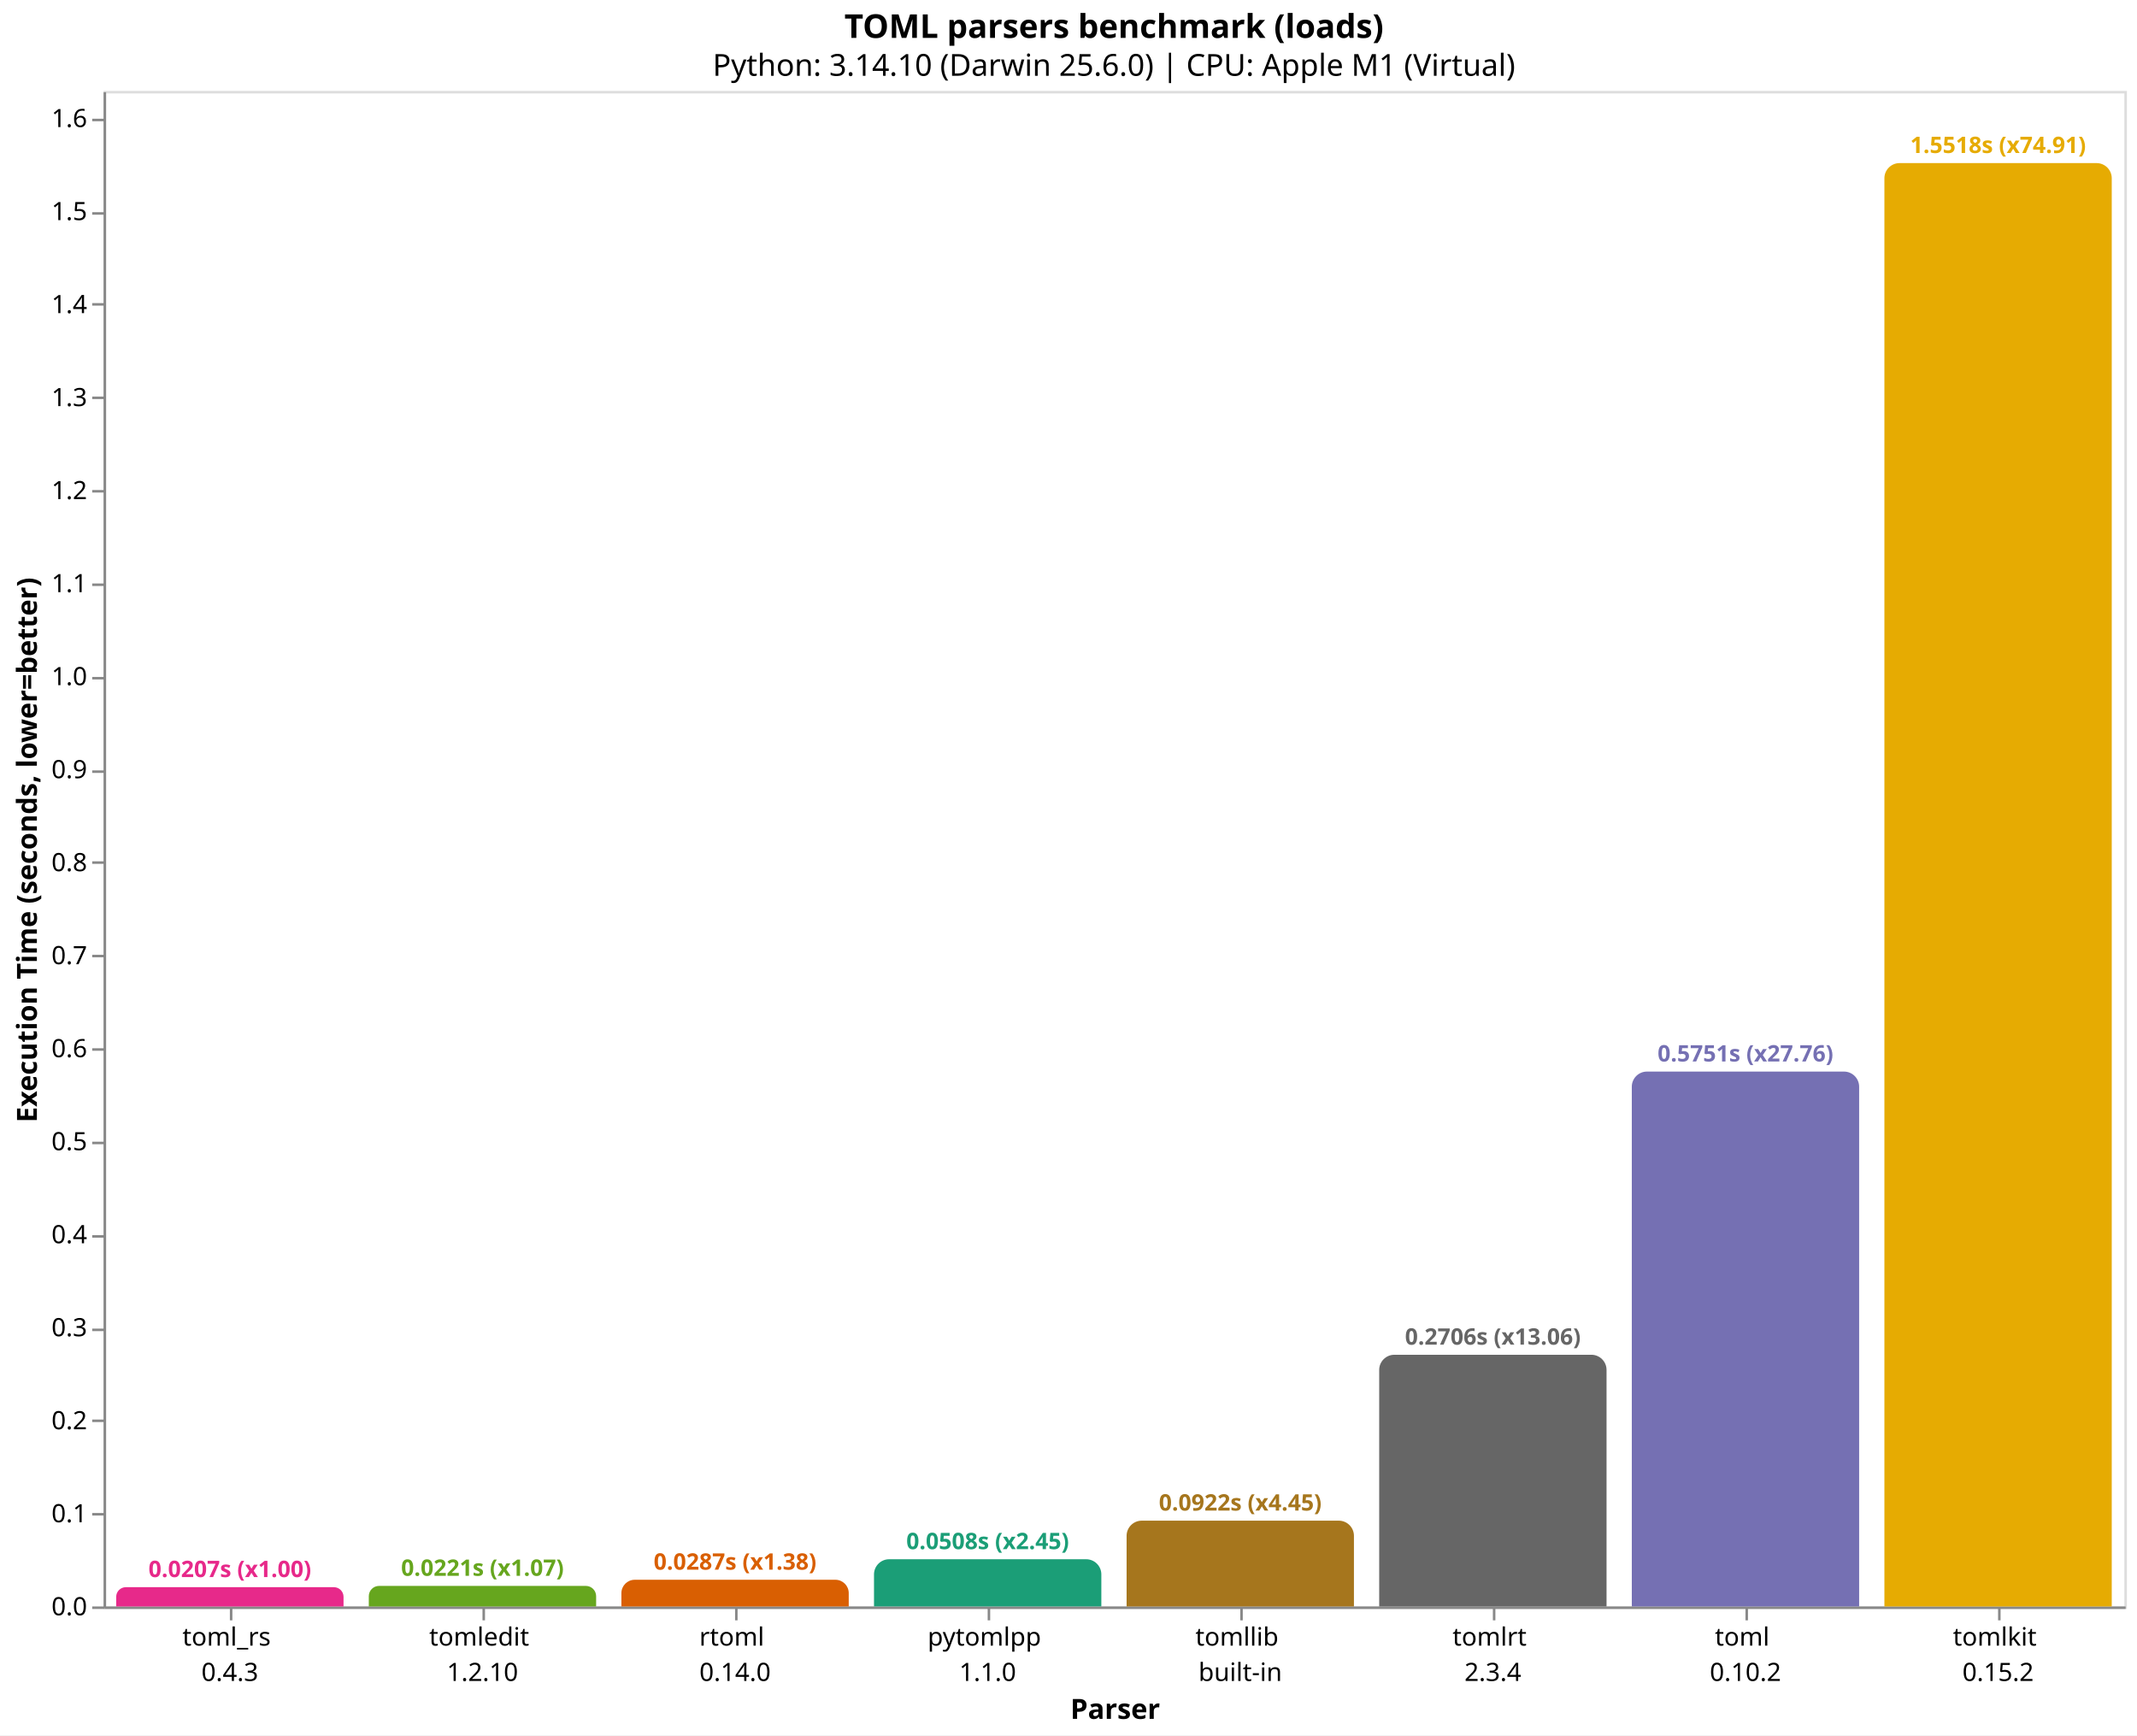
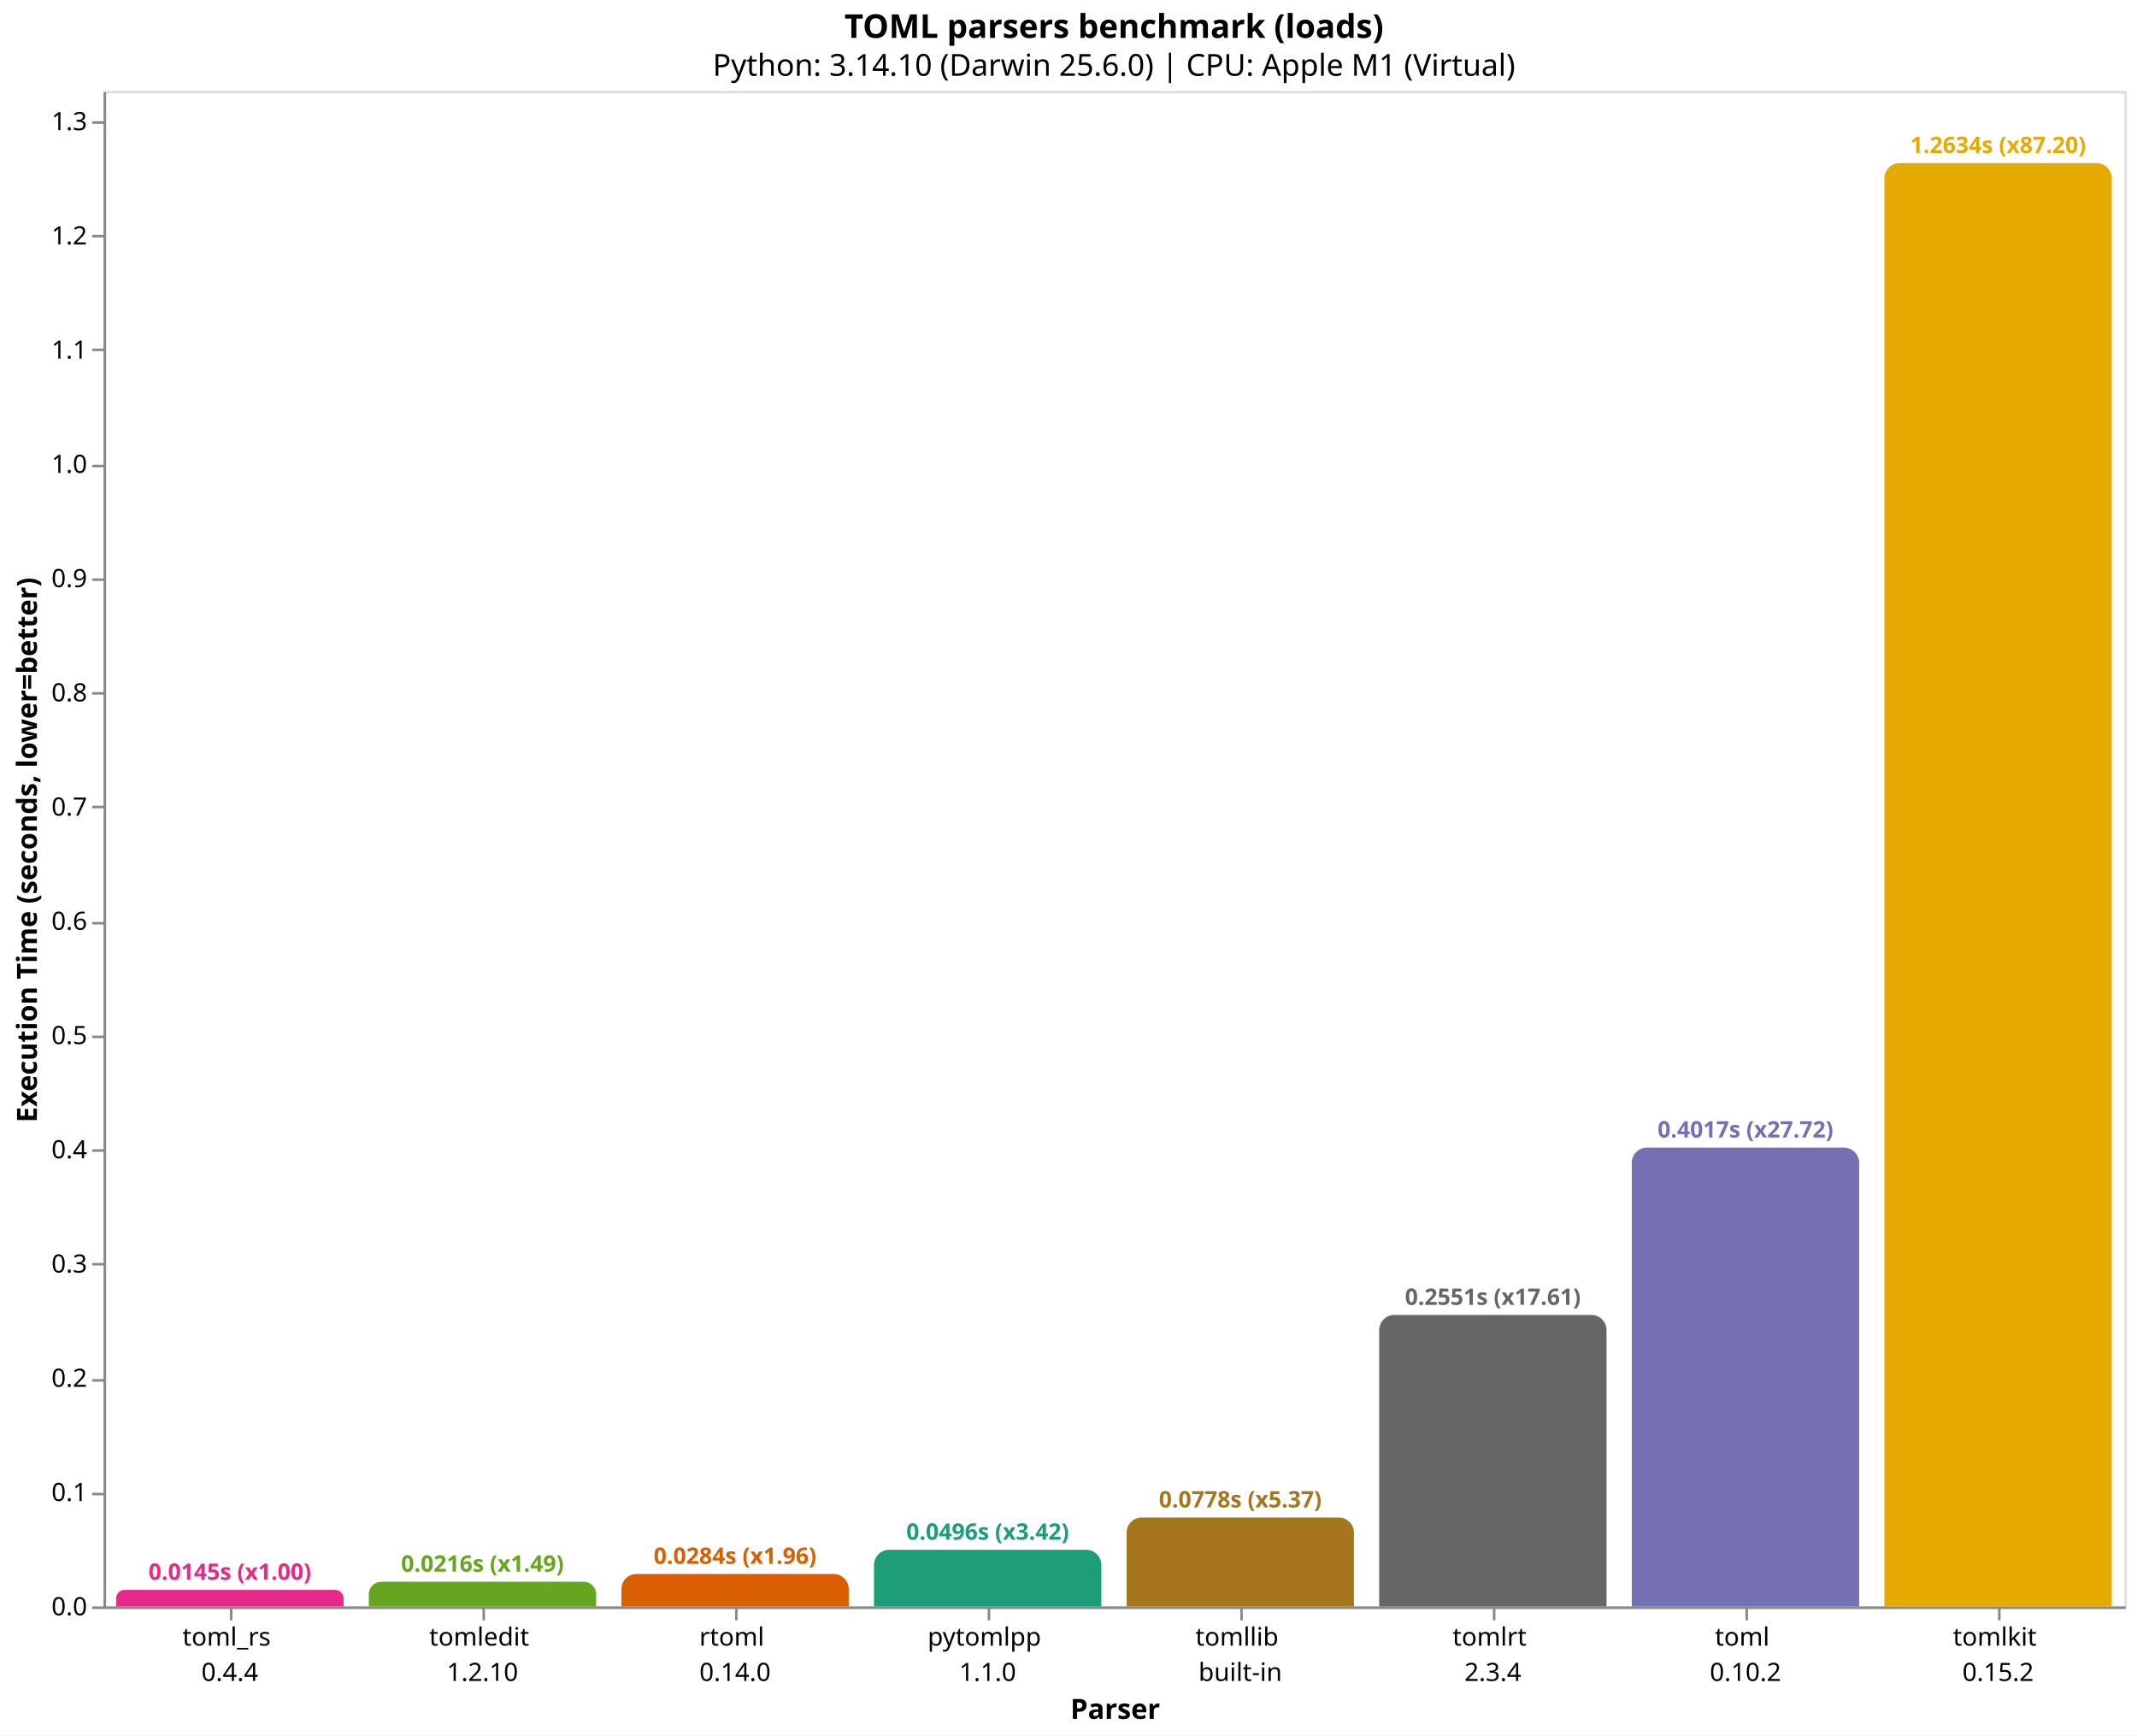
<svg xmlns="http://www.w3.org/2000/svg" version="1.1" class="marks" width="846" height="687" viewBox="0 0 846 687">
  <rect width="846" height="687" fill="white" />
  <g fill="none" stroke-miterlimit="10" transform="translate(41,36)">
    <g class="mark-group role-frame root" role="graphics-object" aria-roledescription="group mark container">
      <g transform="translate(0,0)">
        <path class="background" aria-hidden="true" d="M0.5,0.5h800v600h-800Z" stroke="#ddd" />
        <g>
-           <g class="mark-group role-axis" role="graphics-symbol" aria-roledescription="axis" aria-label="X-axis titled 'Parser' for a discrete scale with 8 values: toml_rs&#10;0.4.3, tomledit&#10;1.2.10, rtoml&#10;0.14.0, pytomlpp&#10;1.1.0, tomllib&#10;built-in, ending with tomlkit&#10;0.15.2">
+           <g class="mark-group role-axis" role="graphics-symbol" aria-roledescription="axis" aria-label="X-axis titled 'Parser' for a discrete scale with 8 values: toml_rs&#10;0.4.4, tomledit&#10;1.2.10, rtoml&#10;0.14.0, pytomlpp&#10;1.1.0, tomllib&#10;built-in, ending with tomlkit&#10;0.15.2">
            <g transform="translate(0.5,600.5)">
              <path class="background" aria-hidden="true" d="M0,0h0v0h0Z" pointer-events="none" />
              <g>
                <g class="mark-rule role-axis-tick" pointer-events="none">
                  <line transform="translate(50,0)" x2="0" y2="5" stroke="#888" stroke-width="1" opacity="1" />
                  <line transform="translate(150,0)" x2="0" y2="5" stroke="#888" stroke-width="1" opacity="1" />
                  <line transform="translate(250,0)" x2="0" y2="5" stroke="#888" stroke-width="1" opacity="1" />
                  <line transform="translate(350,0)" x2="0" y2="5" stroke="#888" stroke-width="1" opacity="1" />
                  <line transform="translate(450,0)" x2="0" y2="5" stroke="#888" stroke-width="1" opacity="1" />
                  <line transform="translate(550,0)" x2="0" y2="5" stroke="#888" stroke-width="1" opacity="1" />
                  <line transform="translate(650,0)" x2="0" y2="5" stroke="#888" stroke-width="1" opacity="1" />
                  <line transform="translate(750,0)" x2="0" y2="5" stroke="#888" stroke-width="1" opacity="1" />
                </g>
                <g class="mark-text role-axis-label" pointer-events="none">
                  <text text-anchor="middle" transform="translate(49.5,15)" font-family="sans-serif" font-size="10px" fill="#000" opacity="1">
                    <tspan>toml_rs</tspan>
-                     <tspan x="0" dy="14">0.4.3</tspan>
+                     <tspan x="0" dy="14">0.4.4</tspan>
                  </text>
                  <text text-anchor="middle" transform="translate(149.5,15)" font-family="sans-serif" font-size="10px" fill="#000" opacity="1">
                    <tspan>tomledit</tspan>
                    <tspan x="0" dy="14">1.2.10</tspan>
                  </text>
                  <text text-anchor="middle" transform="translate(249.5,15)" font-family="sans-serif" font-size="10px" fill="#000" opacity="1">
                    <tspan>rtoml</tspan>
                    <tspan x="0" dy="14">0.14.0</tspan>
                  </text>
                  <text text-anchor="middle" transform="translate(349.5,15)" font-family="sans-serif" font-size="10px" fill="#000" opacity="1">
                    <tspan>pytomlpp</tspan>
                    <tspan x="0" dy="14">1.1.0</tspan>
                  </text>
                  <text text-anchor="middle" transform="translate(449.5,15)" font-family="sans-serif" font-size="10px" fill="#000" opacity="1">
                    <tspan>tomllib</tspan>
                    <tspan x="0" dy="14">built-in</tspan>
                  </text>
                  <text text-anchor="middle" transform="translate(549.5,15)" font-family="sans-serif" font-size="10px" fill="#000" opacity="1">
                    <tspan>tomlrt</tspan>
                    <tspan x="0" dy="14">2.3.4</tspan>
                  </text>
                  <text text-anchor="middle" transform="translate(649.5,15)" font-family="sans-serif" font-size="10px" fill="#000" opacity="1">
                    <tspan>toml</tspan>
                    <tspan x="0" dy="14">0.10.2</tspan>
                  </text>
                  <text text-anchor="middle" transform="translate(749.5,15)" font-family="sans-serif" font-size="10px" fill="#000" opacity="1">
                    <tspan>tomlkit</tspan>
                    <tspan x="0" dy="14">0.15.2</tspan>
                  </text>
                </g>
                <g class="mark-rule role-axis-domain" pointer-events="none">
                  <line transform="translate(0,0)" x2="800" y2="0" stroke="#888" stroke-width="1" opacity="1" />
                </g>
                <g class="mark-text role-axis-title" pointer-events="none">
                  <text text-anchor="middle" transform="translate(400,44)" font-family="sans-serif" font-size="11px" font-weight="bold" fill="#000" opacity="1">Parser</text>
                </g>
              </g>
              <path class="foreground" aria-hidden="true" d="" pointer-events="none" display="none" />
            </g>
          </g>
-           <g class="mark-group role-axis" role="graphics-symbol" aria-roledescription="axis" aria-label="Y-axis titled 'Execution Time (seconds, lower=better)' for a linear scale with values from 0.0 to 1.6">
+           <g class="mark-group role-axis" role="graphics-symbol" aria-roledescription="axis" aria-label="Y-axis titled 'Execution Time (seconds, lower=better)' for a linear scale with values from 0.0 to 1.3">
            <g transform="translate(0.5,0.5)">
              <path class="background" aria-hidden="true" d="M0,0h0v0h0Z" pointer-events="none" />
              <g>
                <g class="mark-rule role-axis-tick" pointer-events="none">
                  <line transform="translate(0,600)" x2="-5" y2="0" stroke="#888" stroke-width="1" opacity="1" />
-                   <line transform="translate(0,563)" x2="-5" y2="0" stroke="#888" stroke-width="1" opacity="1" />
-                   <line transform="translate(0,526)" x2="-5" y2="0" stroke="#888" stroke-width="1" opacity="1" />
-                   <line transform="translate(0,490)" x2="-5" y2="0" stroke="#888" stroke-width="1" opacity="1" />
-                   <line transform="translate(0,453)" x2="-5" y2="0" stroke="#888" stroke-width="1" opacity="1" />
-                   <line transform="translate(0,416)" x2="-5" y2="0" stroke="#888" stroke-width="1" opacity="1" />
-                   <line transform="translate(0,379)" x2="-5" y2="0" stroke="#888" stroke-width="1" opacity="1" />
-                   <line transform="translate(0,342)" x2="-5" y2="0" stroke="#888" stroke-width="1" opacity="1" />
-                   <line transform="translate(0,305)" x2="-5" y2="0" stroke="#888" stroke-width="1" opacity="1" />
-                   <line transform="translate(0,269)" x2="-5" y2="0" stroke="#888" stroke-width="1" opacity="1" />
-                   <line transform="translate(0,232)" x2="-5" y2="0" stroke="#888" stroke-width="1" opacity="1" />
-                   <line transform="translate(0,195)" x2="-5" y2="0" stroke="#888" stroke-width="1" opacity="1" />
-                   <line transform="translate(0,158)" x2="-5" y2="0" stroke="#888" stroke-width="1" opacity="1" />
-                   <line transform="translate(0,121)" x2="-5" y2="0" stroke="#888" stroke-width="1" opacity="1" />
-                   <line transform="translate(0,84)" x2="-5" y2="0" stroke="#888" stroke-width="1" opacity="1" />
-                   <line transform="translate(0,48)" x2="-5" y2="0" stroke="#888" stroke-width="1" opacity="1" />
-                   <line transform="translate(0,11)" x2="-5" y2="0" stroke="#888" stroke-width="1" opacity="1" />
+                   <line transform="translate(0,555)" x2="-5" y2="0" stroke="#888" stroke-width="1" opacity="1" />
+                   <line transform="translate(0,510)" x2="-5" y2="0" stroke="#888" stroke-width="1" opacity="1" />
+                   <line transform="translate(0,464)" x2="-5" y2="0" stroke="#888" stroke-width="1" opacity="1" />
+                   <line transform="translate(0,419)" x2="-5" y2="0" stroke="#888" stroke-width="1" opacity="1" />
+                   <line transform="translate(0,374)" x2="-5" y2="0" stroke="#888" stroke-width="1" opacity="1" />
+                   <line transform="translate(0,329)" x2="-5" y2="0" stroke="#888" stroke-width="1" opacity="1" />
+                   <line transform="translate(0,283)" x2="-5" y2="0" stroke="#888" stroke-width="1" opacity="1" />
+                   <line transform="translate(0,238)" x2="-5" y2="0" stroke="#888" stroke-width="1" opacity="1" />
+                   <line transform="translate(0,193)" x2="-5" y2="0" stroke="#888" stroke-width="1" opacity="1" />
+                   <line transform="translate(0,148)" x2="-5" y2="0" stroke="#888" stroke-width="1" opacity="1" />
+                   <line transform="translate(0,102)" x2="-5" y2="0" stroke="#888" stroke-width="1" opacity="1" />
+                   <line transform="translate(0,57)" x2="-5" y2="0" stroke="#888" stroke-width="1" opacity="1" />
+                   <line transform="translate(0,12)" x2="-5" y2="0" stroke="#888" stroke-width="1" opacity="1" />
                </g>
                <g class="mark-text role-axis-label" pointer-events="none">
                  <text text-anchor="end" transform="translate(-7,603)" font-family="sans-serif" font-size="10px" fill="#000" opacity="1">0.0</text>
-                   <text text-anchor="end" transform="translate(-7,566.1759)" font-family="sans-serif" font-size="10px" fill="#000" opacity="1">0.1</text>
-                   <text text-anchor="end" transform="translate(-7,529.3518)" font-family="sans-serif" font-size="10px" fill="#000" opacity="1">0.2</text>
-                   <text text-anchor="end" transform="translate(-7,492.5278)" font-family="sans-serif" font-size="10px" fill="#000" opacity="1">0.3</text>
-                   <text text-anchor="end" transform="translate(-7,455.7037)" font-family="sans-serif" font-size="10px" fill="#000" opacity="1">0.4</text>
-                   <text text-anchor="end" transform="translate(-7,418.8796)" font-family="sans-serif" font-size="10px" fill="#000" opacity="1">0.5</text>
-                   <text text-anchor="end" transform="translate(-7,382.0555)" font-family="sans-serif" font-size="10px" fill="#000" opacity="1">0.6</text>
-                   <text text-anchor="end" transform="translate(-7,345.2315)" font-family="sans-serif" font-size="10px" fill="#000" opacity="1">0.7</text>
-                   <text text-anchor="end" transform="translate(-7,308.4074)" font-family="sans-serif" font-size="10px" fill="#000" opacity="1">0.8</text>
-                   <text text-anchor="end" transform="translate(-7,271.5833)" font-family="sans-serif" font-size="10px" fill="#000" opacity="1">0.9</text>
-                   <text text-anchor="end" transform="translate(-7,234.7592)" font-family="sans-serif" font-size="10px" fill="#000" opacity="1">1.0</text>
-                   <text text-anchor="end" transform="translate(-7,197.9351)" font-family="sans-serif" font-size="10px" fill="#000" opacity="1">1.1</text>
-                   <text text-anchor="end" transform="translate(-7,161.1111)" font-family="sans-serif" font-size="10px" fill="#000" opacity="1">1.2</text>
-                   <text text-anchor="end" transform="translate(-7,124.287)" font-family="sans-serif" font-size="10px" fill="#000" opacity="1">1.3</text>
-                   <text text-anchor="end" transform="translate(-7,87.46291)" font-family="sans-serif" font-size="10px" fill="#000" opacity="1">1.4</text>
-                   <text text-anchor="end" transform="translate(-7,50.63883)" font-family="sans-serif" font-size="10px" fill="#000" opacity="1">1.5</text>
-                   <text text-anchor="end" transform="translate(-7,13.81475)" font-family="sans-serif" font-size="10px" fill="#000" opacity="1">1.6</text>
+                   <text text-anchor="end" transform="translate(-7,557.7716)" font-family="sans-serif" font-size="10px" fill="#000" opacity="1">0.1</text>
+                   <text text-anchor="end" transform="translate(-7,512.5431)" font-family="sans-serif" font-size="10px" fill="#000" opacity="1">0.2</text>
+                   <text text-anchor="end" transform="translate(-7,467.3147)" font-family="sans-serif" font-size="10px" fill="#000" opacity="1">0.3</text>
+                   <text text-anchor="end" transform="translate(-7,422.0862)" font-family="sans-serif" font-size="10px" fill="#000" opacity="1">0.4</text>
+                   <text text-anchor="end" transform="translate(-7,376.8578)" font-family="sans-serif" font-size="10px" fill="#000" opacity="1">0.5</text>
+                   <text text-anchor="end" transform="translate(-7,331.6294)" font-family="sans-serif" font-size="10px" fill="#000" opacity="1">0.6</text>
+                   <text text-anchor="end" transform="translate(-7,286.4009)" font-family="sans-serif" font-size="10px" fill="#000" opacity="1">0.7</text>
+                   <text text-anchor="end" transform="translate(-7,241.1725)" font-family="sans-serif" font-size="10px" fill="#000" opacity="1">0.8</text>
+                   <text text-anchor="end" transform="translate(-7,195.9441)" font-family="sans-serif" font-size="10px" fill="#000" opacity="1">0.9</text>
+                   <text text-anchor="end" transform="translate(-7,150.7156)" font-family="sans-serif" font-size="10px" fill="#000" opacity="1">1.0</text>
+                   <text text-anchor="end" transform="translate(-7,105.4872)" font-family="sans-serif" font-size="10px" fill="#000" opacity="1">1.1</text>
+                   <text text-anchor="end" transform="translate(-7,60.25873)" font-family="sans-serif" font-size="10px" fill="#000" opacity="1">1.2</text>
+                   <text text-anchor="end" transform="translate(-7,15.0303)" font-family="sans-serif" font-size="10px" fill="#000" opacity="1">1.3</text>
                </g>
                <g class="mark-rule role-axis-domain" pointer-events="none">
                  <line transform="translate(0,600)" x2="0" y2="-600" stroke="#888" stroke-width="1" opacity="1" />
                </g>
                <g class="mark-text role-axis-title" pointer-events="none">
                  <text text-anchor="middle" transform="translate(-24.90137,300) rotate(-90) translate(0,-2)" font-family="sans-serif" font-size="11px" font-weight="bold" fill="#000" opacity="1">Execution Time (seconds, lower=better)</text>
                </g>
              </g>
              <path class="foreground" aria-hidden="true" d="" pointer-events="none" display="none" />
            </g>
          </g>
          <g class="mark-group role-scope" role="graphics-object" aria-roledescription="group mark container">
-             <g transform="translate(5,592.3713)">
-               <path class="background" aria-hidden="true" d="M3.814,0L86.186,0C88.291,0,90,1.709,90,3.814L90,7.629C90,7.629,90,7.629,90,7.629L0,7.629C0,7.629,0,7.629,0,7.629L0,3.814C0,1.709,1.709,0,3.814,0Z" />
+             <g transform="translate(5,593.4469)">
+               <path class="background" aria-hidden="true" d="M3.277,0L86.723,0C88.532,0,90,1.468,90,3.277L90,6.553C90,6.553,90,6.553,90,6.553L0,6.553C0,6.553,0,6.553,0,6.553L0,3.277C0,1.468,1.468,0,3.277,0Z" />
              <g clip-path="url(#clip1)">
                <g class="mark-group role-scope" role="graphics-object" aria-roledescription="group mark container">
-                   <g transform="translate(0,-592.3713)">
-                     <path class="background" aria-hidden="true" d="M0,0h90v0h-90Z" />
-                     <g>
-                       <g class="mark-rect role-mark layer_0_marks" role="graphics-object" aria-roledescription="rect mark container">
-                         <path aria-label="Parser: toml_rs&#10;0.4.3; Execution Time (seconds, lower=better): 0.020716625; parser: toml_rs; Execution Time (s): 0.0207; Slowdown: 1.00" role="graphics-symbol" aria-roledescription="bar" d="M0,592.371h90v7.629h-90Z" fill="#e7298a" />
-                       </g>
-                     </g>
-                     <path class="foreground" aria-hidden="true" d="" display="none" />
-                   </g>
-                 </g>
-               </g>
-               <path class="foreground" aria-hidden="true" d="" display="none" />
-             </g>
-             <g transform="translate(105,591.8685)">
-               <path class="background" aria-hidden="true" d="M4.066,0L85.934,0C88.178,0,90,1.822,90,4.066L90,8.132C90,8.132,90,8.132,90,8.132L0,8.132C0,8.132,0,8.132,0,8.132L0,4.066C0,1.822,1.822,0,4.066,0Z" />
+                   <g transform="translate(0,-593.4469)">
+                     <path class="background" aria-hidden="true" d="M0,0h90v0h-90Z" />
+                     <g>
+                       <g class="mark-rect role-mark layer_0_marks" role="graphics-object" aria-roledescription="rect mark container">
+                         <path aria-label="Parser: toml_rs&#10;0.4.4; Execution Time (seconds, lower=better): 0.014488792; parser: toml_rs; Execution Time (s): 0.0145; Slowdown: 1.00" role="graphics-symbol" aria-roledescription="bar" d="M0,593.447h90v6.553h-90Z" fill="#e7298a" />
+                       </g>
+                     </g>
+                     <path class="foreground" aria-hidden="true" d="" display="none" />
+                   </g>
+                 </g>
+               </g>
+               <path class="foreground" aria-hidden="true" d="" display="none" />
+             </g>
+             <g transform="translate(105,590.2304)">
+               <path class="background" aria-hidden="true" d="M4.885,0L85.115,0C87.811,0,90,2.189,90,4.885L90,9.77C90,9.77,90,9.77,90,9.77L0,9.77C0,9.77,0,9.77,0,9.77L0,4.885C0,2.189,2.189,0,4.885,0Z" />
              <g clip-path="url(#clip2)">
                <g class="mark-group role-scope" role="graphics-object" aria-roledescription="group mark container">
-                   <g transform="translate(0,-591.8685)">
-                     <path class="background" aria-hidden="true" d="M0,0h90v0h-90Z" />
-                     <g>
-                       <g class="mark-rect role-mark layer_0_marks" role="graphics-object" aria-roledescription="rect mark container">
-                         <path aria-label="Parser: tomledit&#10;1.2.10; Execution Time (seconds, lower=better): 0.022082042; parser: tomledit; Execution Time (s): 0.0221; Slowdown: 1.07" role="graphics-symbol" aria-roledescription="bar" d="M0,591.868h90v8.132h-90Z" fill="#66a61e" />
-                       </g>
-                     </g>
-                     <path class="foreground" aria-hidden="true" d="" display="none" />
-                   </g>
-                 </g>
-               </g>
-               <path class="foreground" aria-hidden="true" d="" display="none" />
-             </g>
-             <g transform="translate(205,589.4359)">
-               <path class="background" aria-hidden="true" d="M5.282,0L84.718,0C87.633,0,90,2.367,90,5.282L90,10.564C90,10.564,90,10.564,90,10.564L0,10.564C0,10.564,0,10.564,0,10.564L0,5.282C0,2.367,2.367,0,5.282,0Z" />
+                   <g transform="translate(0,-590.2304)">
+                     <path class="background" aria-hidden="true" d="M0,0h90v0h-90Z" />
+                     <g>
+                       <g class="mark-rect role-mark layer_0_marks" role="graphics-object" aria-roledescription="rect mark container">
+                         <path aria-label="Parser: tomledit&#10;1.2.10; Execution Time (seconds, lower=better): 0.021600541; parser: tomledit; Execution Time (s): 0.0216; Slowdown: 1.49" role="graphics-symbol" aria-roledescription="bar" d="M0,590.23h90v9.77h-90Z" fill="#66a61e" />
+                       </g>
+                     </g>
+                     <path class="foreground" aria-hidden="true" d="" display="none" />
+                   </g>
+                 </g>
+               </g>
+               <path class="foreground" aria-hidden="true" d="" display="none" />
+             </g>
+             <g transform="translate(205,587.1398)">
+               <path class="background" aria-hidden="true" d="M6,0L84,0C87.311,0,90,2.689,90,6L90,12.86C90,12.86,90,12.86,90,12.86L0,12.86C0,12.86,0,12.86,0,12.86L0,6C0,2.689,2.689,0,6,0Z" />
              <g clip-path="url(#clip3)">
                <g class="mark-group role-scope" role="graphics-object" aria-roledescription="group mark container">
-                   <g transform="translate(0,-589.4359)">
-                     <path class="background" aria-hidden="true" d="M0,0h90v0h-90Z" />
-                     <g>
-                       <g class="mark-rect role-mark layer_0_marks" role="graphics-object" aria-roledescription="rect mark container">
-                         <path aria-label="Parser: rtoml&#10;0.14.0; Execution Time (seconds, lower=better): 0.028688042; parser: rtoml; Execution Time (s): 0.0287; Slowdown: 1.38" role="graphics-symbol" aria-roledescription="bar" d="M0,589.436h90v10.564h-90Z" fill="#d95f02" />
-                       </g>
-                     </g>
-                     <path class="foreground" aria-hidden="true" d="" display="none" />
-                   </g>
-                 </g>
-               </g>
-               <path class="foreground" aria-hidden="true" d="" display="none" />
-             </g>
-             <g transform="translate(305,581.3116)">
-               <path class="background" aria-hidden="true" d="M6,0L84,0C87.311,0,90,2.689,90,6L90,18.688C90,18.688,90,18.688,90,18.688L0,18.688C0,18.688,0,18.688,0,18.688L0,6C0,2.689,2.689,0,6,0Z" />
+                   <g transform="translate(0,-587.1398)">
+                     <path class="background" aria-hidden="true" d="M0,0h90v0h-90Z" />
+                     <g>
+                       <g class="mark-rect role-mark layer_0_marks" role="graphics-object" aria-roledescription="rect mark container">
+                         <path aria-label="Parser: rtoml&#10;0.14.0; Execution Time (seconds, lower=better): 0.028433875; parser: rtoml; Execution Time (s): 0.0284; Slowdown: 1.96" role="graphics-symbol" aria-roledescription="bar" d="M0,587.14h90v12.86h-90Z" fill="#d95f02" />
+                       </g>
+                     </g>
+                     <path class="foreground" aria-hidden="true" d="" display="none" />
+                   </g>
+                 </g>
+               </g>
+               <path class="foreground" aria-hidden="true" d="" display="none" />
+             </g>
+             <g transform="translate(305,577.5743)">
+               <path class="background" aria-hidden="true" d="M6,0L84,0C87.311,0,90,2.689,90,6L90,22.426C90,22.426,90,22.426,90,22.426L0,22.426C0,22.426,0,22.426,0,22.426L0,6C0,2.689,2.689,0,6,0Z" />
              <g clip-path="url(#clip4)">
                <g class="mark-group role-scope" role="graphics-object" aria-roledescription="group mark container">
-                   <g transform="translate(0,-581.3116)">
-                     <path class="background" aria-hidden="true" d="M0,0h90v0h-90Z" />
-                     <g>
-                       <g class="mark-rect role-mark layer_0_marks" role="graphics-object" aria-roledescription="rect mark container">
-                         <path aria-label="Parser: pytomlpp&#10;1.1.0; Execution Time (seconds, lower=better): 0.0507505; parser: pytomlpp; Execution Time (s): 0.0508; Slowdown: 2.45" role="graphics-symbol" aria-roledescription="bar" d="M0,581.312h90v18.688h-90Z" fill="#1b9e77" />
-                       </g>
-                     </g>
-                     <path class="foreground" aria-hidden="true" d="" display="none" />
-                   </g>
-                 </g>
-               </g>
-               <path class="foreground" aria-hidden="true" d="" display="none" />
-             </g>
-             <g transform="translate(405,566.039)">
-               <path class="background" aria-hidden="true" d="M6,0L84,0C87.311,0,90,2.689,90,6L90,33.961C90,33.961,90,33.961,90,33.961L0,33.961C0,33.961,0,33.961,0,33.961L0,6C0,2.689,2.689,0,6,0Z" />
+                   <g transform="translate(0,-577.5743)">
+                     <path class="background" aria-hidden="true" d="M0,0h90v0h-90Z" />
+                     <g>
+                       <g class="mark-rect role-mark layer_0_marks" role="graphics-object" aria-roledescription="rect mark container">
+                         <path aria-label="Parser: pytomlpp&#10;1.1.0; Execution Time (seconds, lower=better): 0.049583166; parser: pytomlpp; Execution Time (s): 0.0496; Slowdown: 3.42" role="graphics-symbol" aria-roledescription="bar" d="M0,577.574h90v22.426h-90Z" fill="#1b9e77" />
+                       </g>
+                     </g>
+                     <path class="foreground" aria-hidden="true" d="" display="none" />
+                   </g>
+                 </g>
+               </g>
+               <path class="foreground" aria-hidden="true" d="" display="none" />
+             </g>
+             <g transform="translate(405,564.7974)">
+               <path class="background" aria-hidden="true" d="M6,0L84,0C87.311,0,90,2.689,90,6L90,35.203C90,35.203,90,35.203,90,35.203L0,35.203C0,35.203,0,35.203,0,35.203L0,6C0,2.689,2.689,0,6,0Z" />
              <g clip-path="url(#clip5)">
                <g class="mark-group role-scope" role="graphics-object" aria-roledescription="group mark container">
-                   <g transform="translate(0,-566.039)">
-                     <path class="background" aria-hidden="true" d="M0,0h90v0h-90Z" />
-                     <g>
-                       <g class="mark-rect role-mark layer_0_marks" role="graphics-object" aria-roledescription="rect mark container">
-                         <path aria-label="Parser: tomllib&#10;built-in; Execution Time (seconds, lower=better): 0.092224958; parser: tomllib; Execution Time (s): 0.0922; Slowdown: 4.45" role="graphics-symbol" aria-roledescription="bar" d="M0,566.039h90v33.961h-90Z" fill="#a6761d" />
-                       </g>
-                     </g>
-                     <path class="foreground" aria-hidden="true" d="" display="none" />
-                   </g>
-                 </g>
-               </g>
-               <path class="foreground" aria-hidden="true" d="" display="none" />
-             </g>
-             <g transform="translate(505,500.3572)">
-               <path class="background" aria-hidden="true" d="M6,0L84,0C87.311,0,90,2.689,90,6L90,99.643C90,99.643,90,99.643,90,99.643L0,99.643C0,99.643,0,99.643,0,99.643L0,6C0,2.689,2.689,0,6,0Z" />
+                   <g transform="translate(0,-564.7974)">
+                     <path class="background" aria-hidden="true" d="M0,0h90v0h-90Z" />
+                     <g>
+                       <g class="mark-rect role-mark layer_0_marks" role="graphics-object" aria-roledescription="rect mark container">
+                         <path aria-label="Parser: tomllib&#10;built-in; Execution Time (seconds, lower=better): 0.077832791; parser: tomllib; Execution Time (s): 0.0778; Slowdown: 5.37" role="graphics-symbol" aria-roledescription="bar" d="M0,564.797h90v35.203h-90Z" fill="#a6761d" />
+                       </g>
+                     </g>
+                     <path class="foreground" aria-hidden="true" d="" display="none" />
+                   </g>
+                 </g>
+               </g>
+               <path class="foreground" aria-hidden="true" d="" display="none" />
+             </g>
+             <g transform="translate(505,484.601)">
+               <path class="background" aria-hidden="true" d="M6,0L84,0C87.311,0,90,2.689,90,6L90,115.399C90,115.399,90,115.399,90,115.399L0,115.399C0,115.399,0,115.399,0,115.399L0,6C0,2.689,2.689,0,6,0Z" />
              <g clip-path="url(#clip6)">
                <g class="mark-group role-scope" role="graphics-object" aria-roledescription="group mark container">
-                   <g transform="translate(0,-500.3572)">
-                     <path class="background" aria-hidden="true" d="M0,0h90v0h-90Z" />
-                     <g>
-                       <g class="mark-rect role-mark layer_0_marks" role="graphics-object" aria-roledescription="rect mark container">
-                         <path aria-label="Parser: tomlrt&#10;2.3.4; Execution Time (seconds, lower=better): 0.270591459; parser: tomlrt; Execution Time (s): 0.2706; Slowdown: 13.06" role="graphics-symbol" aria-roledescription="bar" d="M0,500.357h90v99.643h-90Z" fill="#666666" />
-                       </g>
-                     </g>
-                     <path class="foreground" aria-hidden="true" d="" display="none" />
-                   </g>
-                 </g>
-               </g>
-               <path class="foreground" aria-hidden="true" d="" display="none" />
-             </g>
-             <g transform="translate(605,388.2413)">
-               <path class="background" aria-hidden="true" d="M6,0L84,0C87.311,0,90,2.689,90,6L90,211.759C90,211.759,90,211.759,90,211.759L0,211.759C0,211.759,0,211.759,0,211.759L0,6C0,2.689,2.689,0,6,0Z" />
+                   <g transform="translate(0,-484.601)">
+                     <path class="background" aria-hidden="true" d="M0,0h90v0h-90Z" />
+                     <g>
+                       <g class="mark-rect role-mark layer_0_marks" role="graphics-object" aria-roledescription="rect mark container">
+                         <path aria-label="Parser: tomlrt&#10;2.3.4; Execution Time (seconds, lower=better): 0.255147083; parser: tomlrt; Execution Time (s): 0.2551; Slowdown: 17.61" role="graphics-symbol" aria-roledescription="bar" d="M0,484.601h90v115.399h-90Z" fill="#666666" />
+                       </g>
+                     </g>
+                     <path class="foreground" aria-hidden="true" d="" display="none" />
+                   </g>
+                 </g>
+               </g>
+               <path class="foreground" aria-hidden="true" d="" display="none" />
+             </g>
+             <g transform="translate(605,418.34)">
+               <path class="background" aria-hidden="true" d="M6,0L84,0C87.311,0,90,2.689,90,6L90,181.66C90,181.66,90,181.66,90,181.66L0,181.66C0,181.66,0,181.66,0,181.66L0,6C0,2.689,2.689,0,6,0Z" />
              <g clip-path="url(#clip7)">
                <g class="mark-group role-scope" role="graphics-object" aria-roledescription="group mark container">
-                   <g transform="translate(0,-388.2413)">
-                     <path class="background" aria-hidden="true" d="M0,0h90v0h-90Z" />
-                     <g>
-                       <g class="mark-rect role-mark layer_0_marks" role="graphics-object" aria-roledescription="rect mark container">
-                         <path aria-label="Parser: toml&#10;0.10.2; Execution Time (seconds, lower=better): 0.575054916; parser: toml; Execution Time (s): 0.5751; Slowdown: 27.76" role="graphics-symbol" aria-roledescription="bar" d="M0,388.241h90v211.759h-90Z" fill="#7570b3" />
+                   <g transform="translate(0,-418.34)">
+                     <path class="background" aria-hidden="true" d="M0,0h90v0h-90Z" />
+                     <g>
+                       <g class="mark-rect role-mark layer_0_marks" role="graphics-object" aria-roledescription="rect mark container">
+                         <path aria-label="Parser: toml&#10;0.10.2; Execution Time (seconds, lower=better): 0.40165; parser: toml; Execution Time (s): 0.4017; Slowdown: 27.72" role="graphics-symbol" aria-roledescription="bar" d="M0,418.34h90v181.66h-90Z" fill="#7570b3" />
                      </g>
                    </g>
                    <path class="foreground" aria-hidden="true" d="" display="none" />
                  </g>
                </g>
              </g>
              <path class="foreground" aria-hidden="true" d="" display="none" />
            </g>
            <g transform="translate(705,28.57143)">
              <path class="background" aria-hidden="true" d="M6,0L84,0C87.311,0,90,2.689,90,6L90,571.429C90,571.429,90,571.429,90,571.429L0,571.429C0,571.429,0,571.429,0,571.429L0,6C0,2.689,2.689,0,6,0Z" />
              <g clip-path="url(#clip8)">
                <g class="mark-group role-scope" role="graphics-object" aria-roledescription="group mark container">
                  <g transform="translate(0,-28.57143)">
                    <path class="background" aria-hidden="true" d="M0,0h90v0h-90Z" />
                    <g>
                      <g class="mark-rect role-mark layer_0_marks" role="graphics-object" aria-roledescription="rect mark container">
-                         <path aria-label="Parser: tomlkit&#10;0.15.2; Execution Time (seconds, lower=better): 1.551779709; parser: tomlkit; Execution Time (s): 1.5518; Slowdown: 74.91" role="graphics-symbol" aria-roledescription="bar" d="M0,28.571h90v571.429h-90Z" fill="#e6ab02" />
+                         <path aria-label="Parser: tomlkit&#10;0.15.2; Execution Time (seconds, lower=better): 1.263427583; parser: tomlkit; Execution Time (s): 1.2634; Slowdown: 87.20" role="graphics-symbol" aria-roledescription="bar" d="M0,28.571h90v571.429h-90Z" fill="#e6ab02" />
                      </g>
                    </g>
                    <path class="foreground" aria-hidden="true" d="" display="none" />
                  </g>
                </g>
              </g>
              <path class="foreground" aria-hidden="true" d="" display="none" />
            </g>
          </g>
          <g class="mark-text role-mark layer_1_marks" role="graphics-object" aria-roledescription="text mark container">
-             <text aria-label="Parser: toml_rs&#10;0.4.3; Execution Time (seconds, lower=better): 0.020716625; parser: toml_rs; label: 0.0207s (x1.00); Execution Time (s): 0.0207; Slowdown: 1.00" role="graphics-symbol" aria-roledescription="text mark" text-anchor="middle" transform="translate(50,588.3713)" font-family="sans-serif" font-size="9px" font-weight="bold" fill="#e7298a">0.0207s (x1.00)</text>
-             <text aria-label="Parser: tomledit&#10;1.2.10; Execution Time (seconds, lower=better): 0.022082042; parser: tomledit; label: 0.0221s (x1.07); Execution Time (s): 0.0221; Slowdown: 1.07" role="graphics-symbol" aria-roledescription="text mark" text-anchor="middle" transform="translate(150,587.8685)" font-family="sans-serif" font-size="9px" font-weight="bold" fill="#66a61e">0.0221s (x1.07)</text>
-             <text aria-label="Parser: rtoml&#10;0.14.0; Execution Time (seconds, lower=better): 0.028688042; parser: rtoml; label: 0.0287s (x1.38); Execution Time (s): 0.0287; Slowdown: 1.38" role="graphics-symbol" aria-roledescription="text mark" text-anchor="middle" transform="translate(250,585.4359)" font-family="sans-serif" font-size="9px" font-weight="bold" fill="#d95f02">0.0287s (x1.38)</text>
-             <text aria-label="Parser: pytomlpp&#10;1.1.0; Execution Time (seconds, lower=better): 0.0507505; parser: pytomlpp; label: 0.0508s (x2.45); Execution Time (s): 0.0508; Slowdown: 2.45" role="graphics-symbol" aria-roledescription="text mark" text-anchor="middle" transform="translate(350,577.3116)" font-family="sans-serif" font-size="9px" font-weight="bold" fill="#1b9e77">0.0508s (x2.45)</text>
-             <text aria-label="Parser: tomllib&#10;built-in; Execution Time (seconds, lower=better): 0.092224958; parser: tomllib; label: 0.0922s (x4.45); Execution Time (s): 0.0922; Slowdown: 4.45" role="graphics-symbol" aria-roledescription="text mark" text-anchor="middle" transform="translate(450,562.039)" font-family="sans-serif" font-size="9px" font-weight="bold" fill="#a6761d">0.0922s (x4.45)</text>
-             <text aria-label="Parser: tomlrt&#10;2.3.4; Execution Time (seconds, lower=better): 0.270591459; parser: tomlrt; label: 0.2706s (x13.06); Execution Time (s): 0.2706; Slowdown: 13.06" role="graphics-symbol" aria-roledescription="text mark" text-anchor="middle" transform="translate(550,496.3572)" font-family="sans-serif" font-size="9px" font-weight="bold" fill="#666666">0.2706s (x13.06)</text>
-             <text aria-label="Parser: toml&#10;0.10.2; Execution Time (seconds, lower=better): 0.575054916; parser: toml; label: 0.5751s (x27.76); Execution Time (s): 0.5751; Slowdown: 27.76" role="graphics-symbol" aria-roledescription="text mark" text-anchor="middle" transform="translate(650,384.2413)" font-family="sans-serif" font-size="9px" font-weight="bold" fill="#7570b3">0.5751s (x27.76)</text>
-             <text aria-label="Parser: tomlkit&#10;0.15.2; Execution Time (seconds, lower=better): 1.551779709; parser: tomlkit; label: 1.5518s (x74.91); Execution Time (s): 1.5518; Slowdown: 74.91" role="graphics-symbol" aria-roledescription="text mark" text-anchor="middle" transform="translate(750,24.57143)" font-family="sans-serif" font-size="9px" font-weight="bold" fill="#e6ab02">1.5518s (x74.91)</text>
+             <text aria-label="Parser: toml_rs&#10;0.4.4; Execution Time (seconds, lower=better): 0.014488792; parser: toml_rs; label: 0.0145s (x1.00); Execution Time (s): 0.0145; Slowdown: 1.00" role="graphics-symbol" aria-roledescription="text mark" text-anchor="middle" transform="translate(50,589.4469)" font-family="sans-serif" font-size="9px" font-weight="bold" fill="#e7298a">0.0145s (x1.00)</text>
+             <text aria-label="Parser: tomledit&#10;1.2.10; Execution Time (seconds, lower=better): 0.021600541; parser: tomledit; label: 0.0216s (x1.49); Execution Time (s): 0.0216; Slowdown: 1.49" role="graphics-symbol" aria-roledescription="text mark" text-anchor="middle" transform="translate(150,586.2304)" font-family="sans-serif" font-size="9px" font-weight="bold" fill="#66a61e">0.0216s (x1.49)</text>
+             <text aria-label="Parser: rtoml&#10;0.14.0; Execution Time (seconds, lower=better): 0.028433875; parser: rtoml; label: 0.0284s (x1.96); Execution Time (s): 0.0284; Slowdown: 1.96" role="graphics-symbol" aria-roledescription="text mark" text-anchor="middle" transform="translate(250,583.1398)" font-family="sans-serif" font-size="9px" font-weight="bold" fill="#d95f02">0.0284s (x1.96)</text>
+             <text aria-label="Parser: pytomlpp&#10;1.1.0; Execution Time (seconds, lower=better): 0.049583166; parser: pytomlpp; label: 0.0496s (x3.42); Execution Time (s): 0.0496; Slowdown: 3.42" role="graphics-symbol" aria-roledescription="text mark" text-anchor="middle" transform="translate(350,573.5743)" font-family="sans-serif" font-size="9px" font-weight="bold" fill="#1b9e77">0.0496s (x3.42)</text>
+             <text aria-label="Parser: tomllib&#10;built-in; Execution Time (seconds, lower=better): 0.077832791; parser: tomllib; label: 0.0778s (x5.37); Execution Time (s): 0.0778; Slowdown: 5.37" role="graphics-symbol" aria-roledescription="text mark" text-anchor="middle" transform="translate(450,560.7974)" font-family="sans-serif" font-size="9px" font-weight="bold" fill="#a6761d">0.0778s (x5.37)</text>
+             <text aria-label="Parser: tomlrt&#10;2.3.4; Execution Time (seconds, lower=better): 0.255147083; parser: tomlrt; label: 0.2551s (x17.61); Execution Time (s): 0.2551; Slowdown: 17.61" role="graphics-symbol" aria-roledescription="text mark" text-anchor="middle" transform="translate(550,480.601)" font-family="sans-serif" font-size="9px" font-weight="bold" fill="#666666">0.2551s (x17.61)</text>
+             <text aria-label="Parser: toml&#10;0.10.2; Execution Time (seconds, lower=better): 0.40165; parser: toml; label: 0.4017s (x27.72); Execution Time (s): 0.4017; Slowdown: 27.72" role="graphics-symbol" aria-roledescription="text mark" text-anchor="middle" transform="translate(650,414.34)" font-family="sans-serif" font-size="9px" font-weight="bold" fill="#7570b3">0.4017s (x27.72)</text>
+             <text aria-label="Parser: tomlkit&#10;0.15.2; Execution Time (seconds, lower=better): 1.263427583; parser: tomlkit; label: 1.2634s (x87.20); Execution Time (s): 1.2634; Slowdown: 87.20" role="graphics-symbol" aria-roledescription="text mark" text-anchor="middle" transform="translate(750,24.57143)" font-family="sans-serif" font-size="9px" font-weight="bold" fill="#e6ab02">1.2634s (x87.20)</text>
          </g>
          <g class="mark-group role-title">
            <g transform="translate(400,-31)">
              <path class="background" aria-hidden="true" d="M0,0h0v0h0Z" pointer-events="none" />
              <g>
                <g class="mark-text role-title-text" role="graphics-symbol" aria-roledescription="title" aria-label="Title text 'TOML parsers benchmark (loads)'" pointer-events="none">
                  <text text-anchor="middle" transform="translate(0,10)" font-family="sans-serif" font-size="13px" font-weight="bold" fill="#000" opacity="1">TOML parsers benchmark (loads)</text>
                </g>
                <g class="mark-text role-title-subtitle" role="graphics-symbol" aria-roledescription="subtitle" aria-label="Subtitle text 'Python: 3.14.10 (Darwin 25.6.0) | CPU: Apple M1 (Virtual)'" pointer-events="none">
                  <text text-anchor="middle" transform="translate(0,25)" font-family="sans-serif" font-size="12px" fill="#000" opacity="1">Python: 3.14.10 (Darwin 25.6.0) | CPU: Apple M1 (Virtual)</text>
                </g>
              </g>
              <path class="foreground" aria-hidden="true" d="" pointer-events="none" display="none" />
            </g>
          </g>
        </g>
        <path class="foreground" aria-hidden="true" d="" display="none" />
      </g>
    </g>
  </g>
  <defs>
    <clipPath id="clip1">
-       <path d="M3.814,0L86.186,0C88.291,0,90,1.709,90,3.814L90,7.629C90,7.629,90,7.629,90,7.629L0,7.629C0,7.629,0,7.629,0,7.629L0,3.814C0,1.709,1.709,0,3.814,0Z" />
+       <path d="M3.277,0L86.723,0C88.532,0,90,1.468,90,3.277L90,6.553C90,6.553,90,6.553,90,6.553L0,6.553C0,6.553,0,6.553,0,6.553L0,3.277C0,1.468,1.468,0,3.277,0Z" />
    </clipPath>
    <clipPath id="clip2">
-       <path d="M4.066,0L85.934,0C88.178,0,90,1.822,90,4.066L90,8.132C90,8.132,90,8.132,90,8.132L0,8.132C0,8.132,0,8.132,0,8.132L0,4.066C0,1.822,1.822,0,4.066,0Z" />
+       <path d="M4.885,0L85.115,0C87.811,0,90,2.189,90,4.885L90,9.77C90,9.77,90,9.77,90,9.77L0,9.77C0,9.77,0,9.77,0,9.77L0,4.885C0,2.189,2.189,0,4.885,0Z" />
    </clipPath>
    <clipPath id="clip3">
-       <path d="M5.282,0L84.718,0C87.633,0,90,2.367,90,5.282L90,10.564C90,10.564,90,10.564,90,10.564L0,10.564C0,10.564,0,10.564,0,10.564L0,5.282C0,2.367,2.367,0,5.282,0Z" />
+       <path d="M6,0L84,0C87.311,0,90,2.689,90,6L90,12.86C90,12.86,90,12.86,90,12.86L0,12.86C0,12.86,0,12.86,0,12.86L0,6C0,2.689,2.689,0,6,0Z" />
    </clipPath>
    <clipPath id="clip4">
-       <path d="M6,0L84,0C87.311,0,90,2.689,90,6L90,18.688C90,18.688,90,18.688,90,18.688L0,18.688C0,18.688,0,18.688,0,18.688L0,6C0,2.689,2.689,0,6,0Z" />
+       <path d="M6,0L84,0C87.311,0,90,2.689,90,6L90,22.426C90,22.426,90,22.426,90,22.426L0,22.426C0,22.426,0,22.426,0,22.426L0,6C0,2.689,2.689,0,6,0Z" />
    </clipPath>
    <clipPath id="clip5">
-       <path d="M6,0L84,0C87.311,0,90,2.689,90,6L90,33.961C90,33.961,90,33.961,90,33.961L0,33.961C0,33.961,0,33.961,0,33.961L0,6C0,2.689,2.689,0,6,0Z" />
+       <path d="M6,0L84,0C87.311,0,90,2.689,90,6L90,35.203C90,35.203,90,35.203,90,35.203L0,35.203C0,35.203,0,35.203,0,35.203L0,6C0,2.689,2.689,0,6,0Z" />
    </clipPath>
    <clipPath id="clip6">
-       <path d="M6,0L84,0C87.311,0,90,2.689,90,6L90,99.643C90,99.643,90,99.643,90,99.643L0,99.643C0,99.643,0,99.643,0,99.643L0,6C0,2.689,2.689,0,6,0Z" />
+       <path d="M6,0L84,0C87.311,0,90,2.689,90,6L90,115.399C90,115.399,90,115.399,90,115.399L0,115.399C0,115.399,0,115.399,0,115.399L0,6C0,2.689,2.689,0,6,0Z" />
    </clipPath>
    <clipPath id="clip7">
-       <path d="M6,0L84,0C87.311,0,90,2.689,90,6L90,211.759C90,211.759,90,211.759,90,211.759L0,211.759C0,211.759,0,211.759,0,211.759L0,6C0,2.689,2.689,0,6,0Z" />
+       <path d="M6,0L84,0C87.311,0,90,2.689,90,6L90,181.66C90,181.66,90,181.66,90,181.66L0,181.66C0,181.66,0,181.66,0,181.66L0,6C0,2.689,2.689,0,6,0Z" />
    </clipPath>
    <clipPath id="clip8">
      <path d="M6,0L84,0C87.311,0,90,2.689,90,6L90,571.429C90,571.429,90,571.429,90,571.429L0,571.429C0,571.429,0,571.429,0,571.429L0,6C0,2.689,2.689,0,6,0Z" />
    </clipPath>
  </defs>
</svg>
